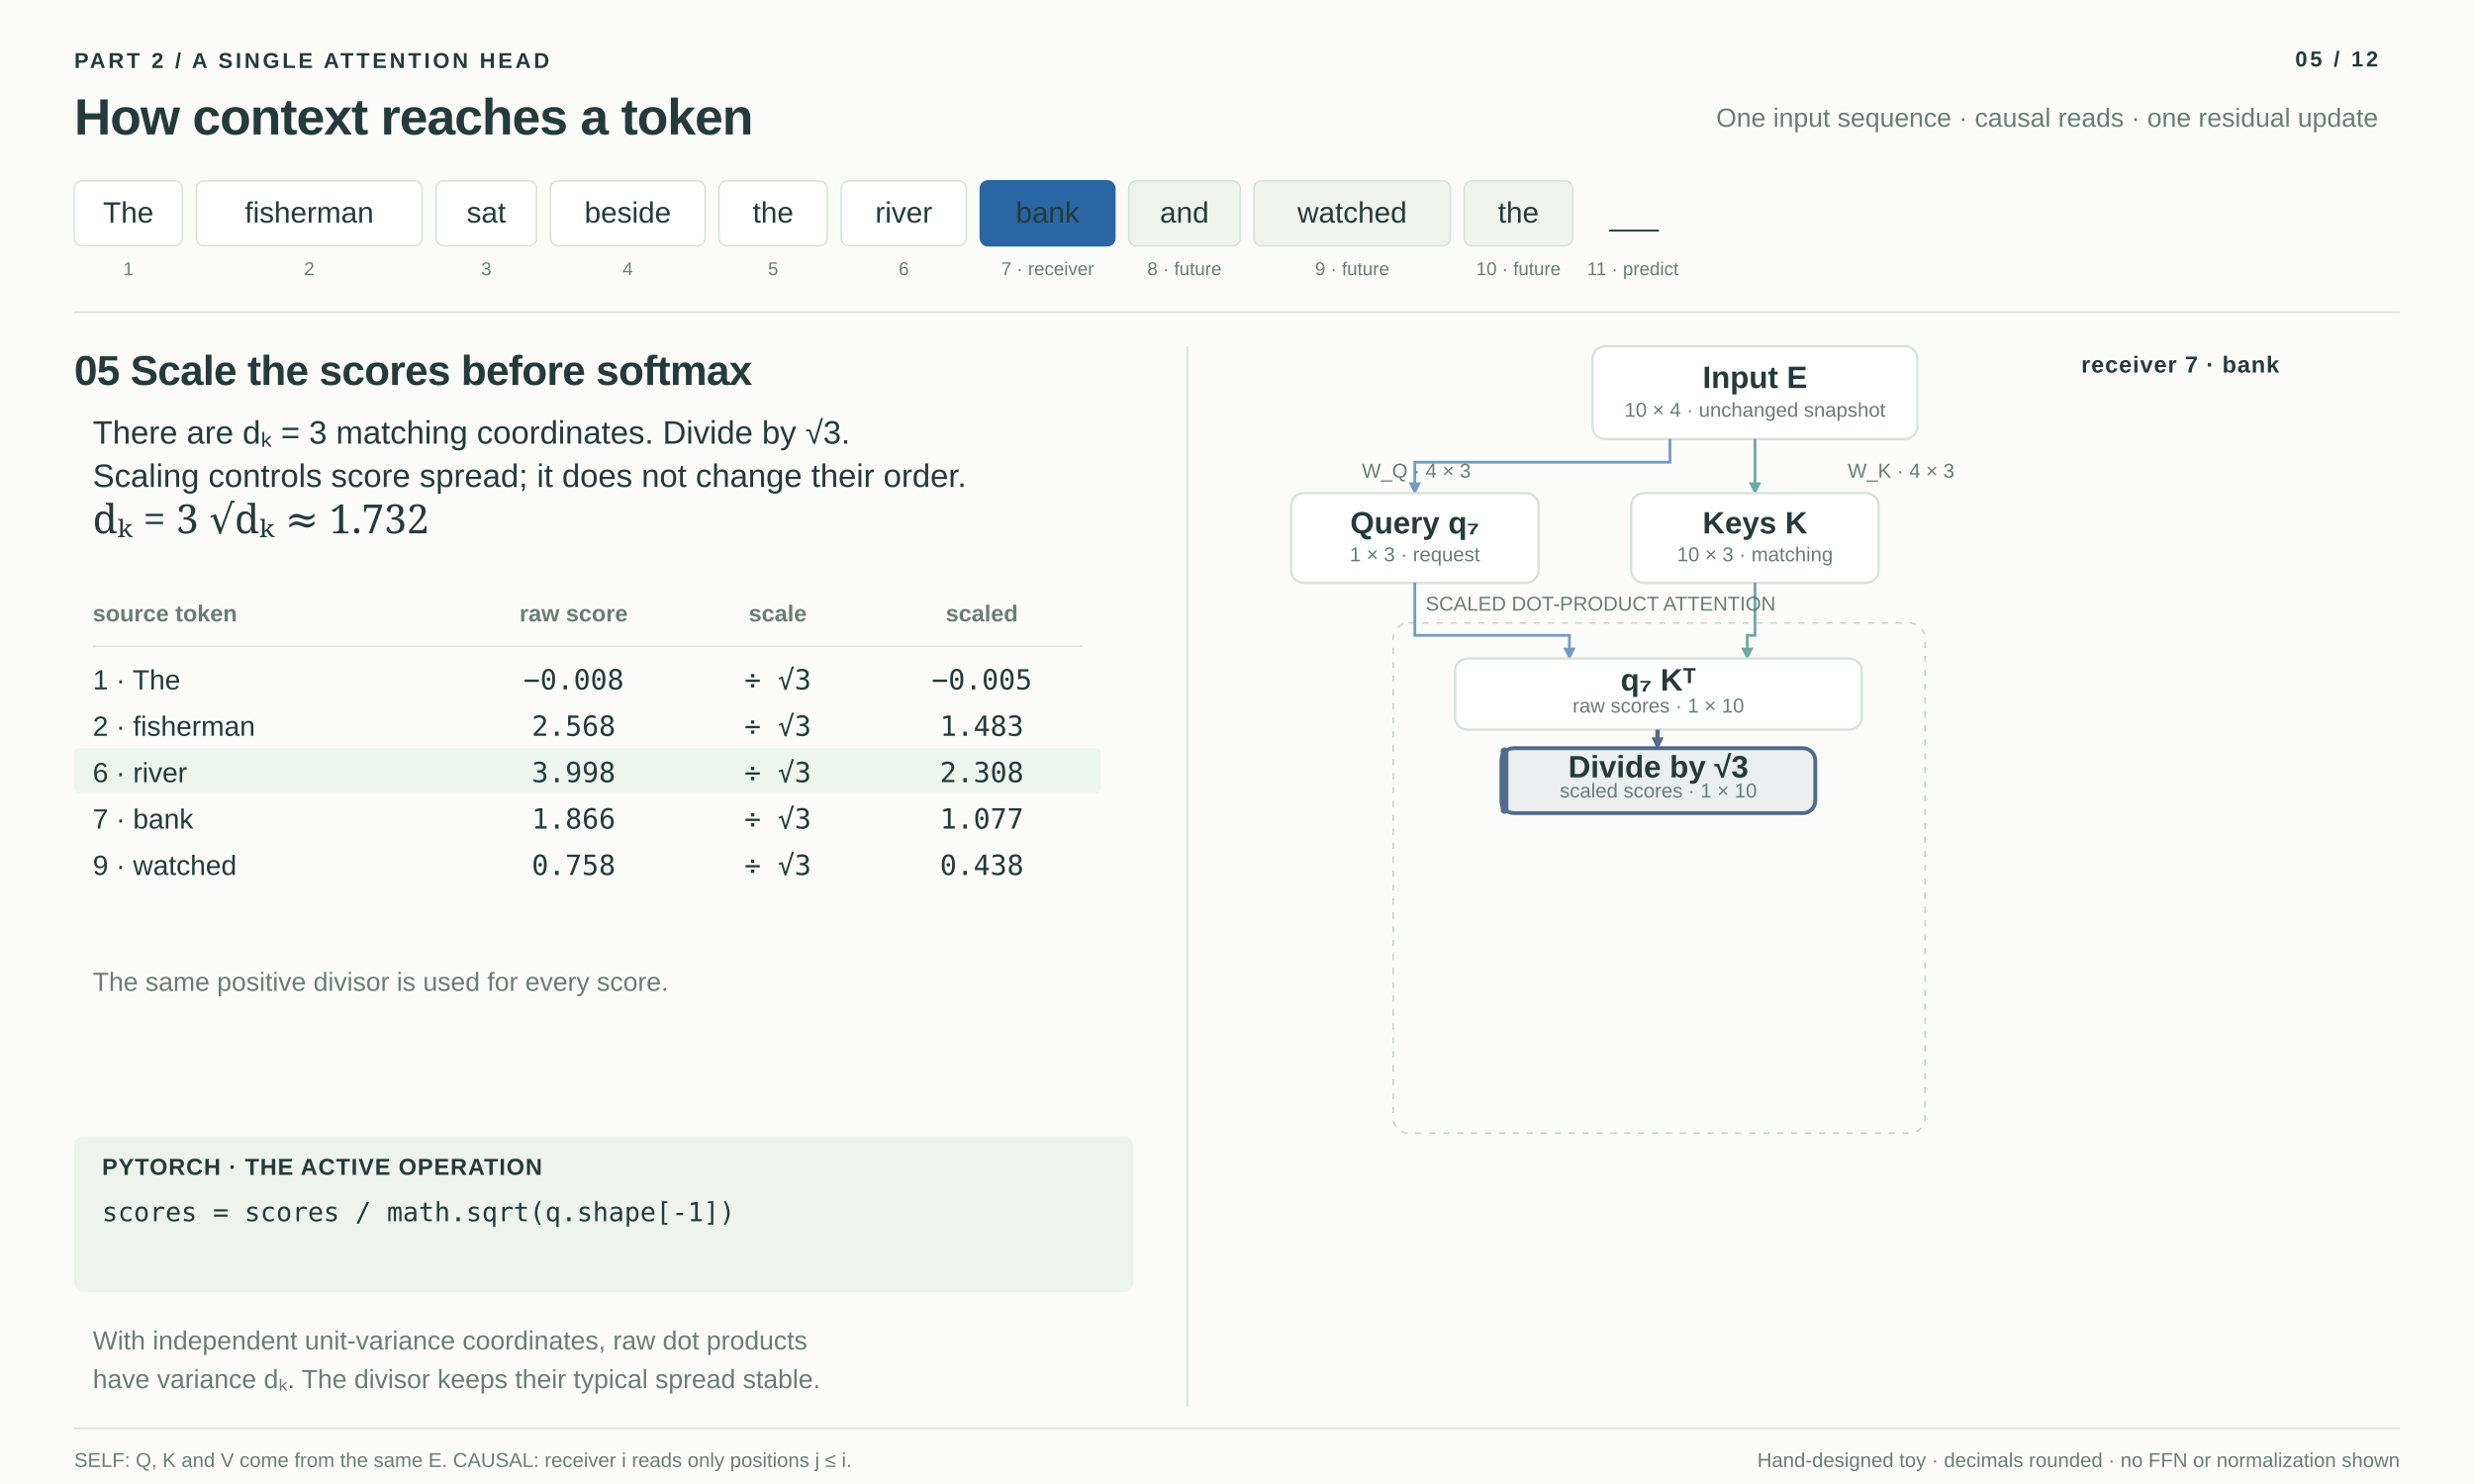
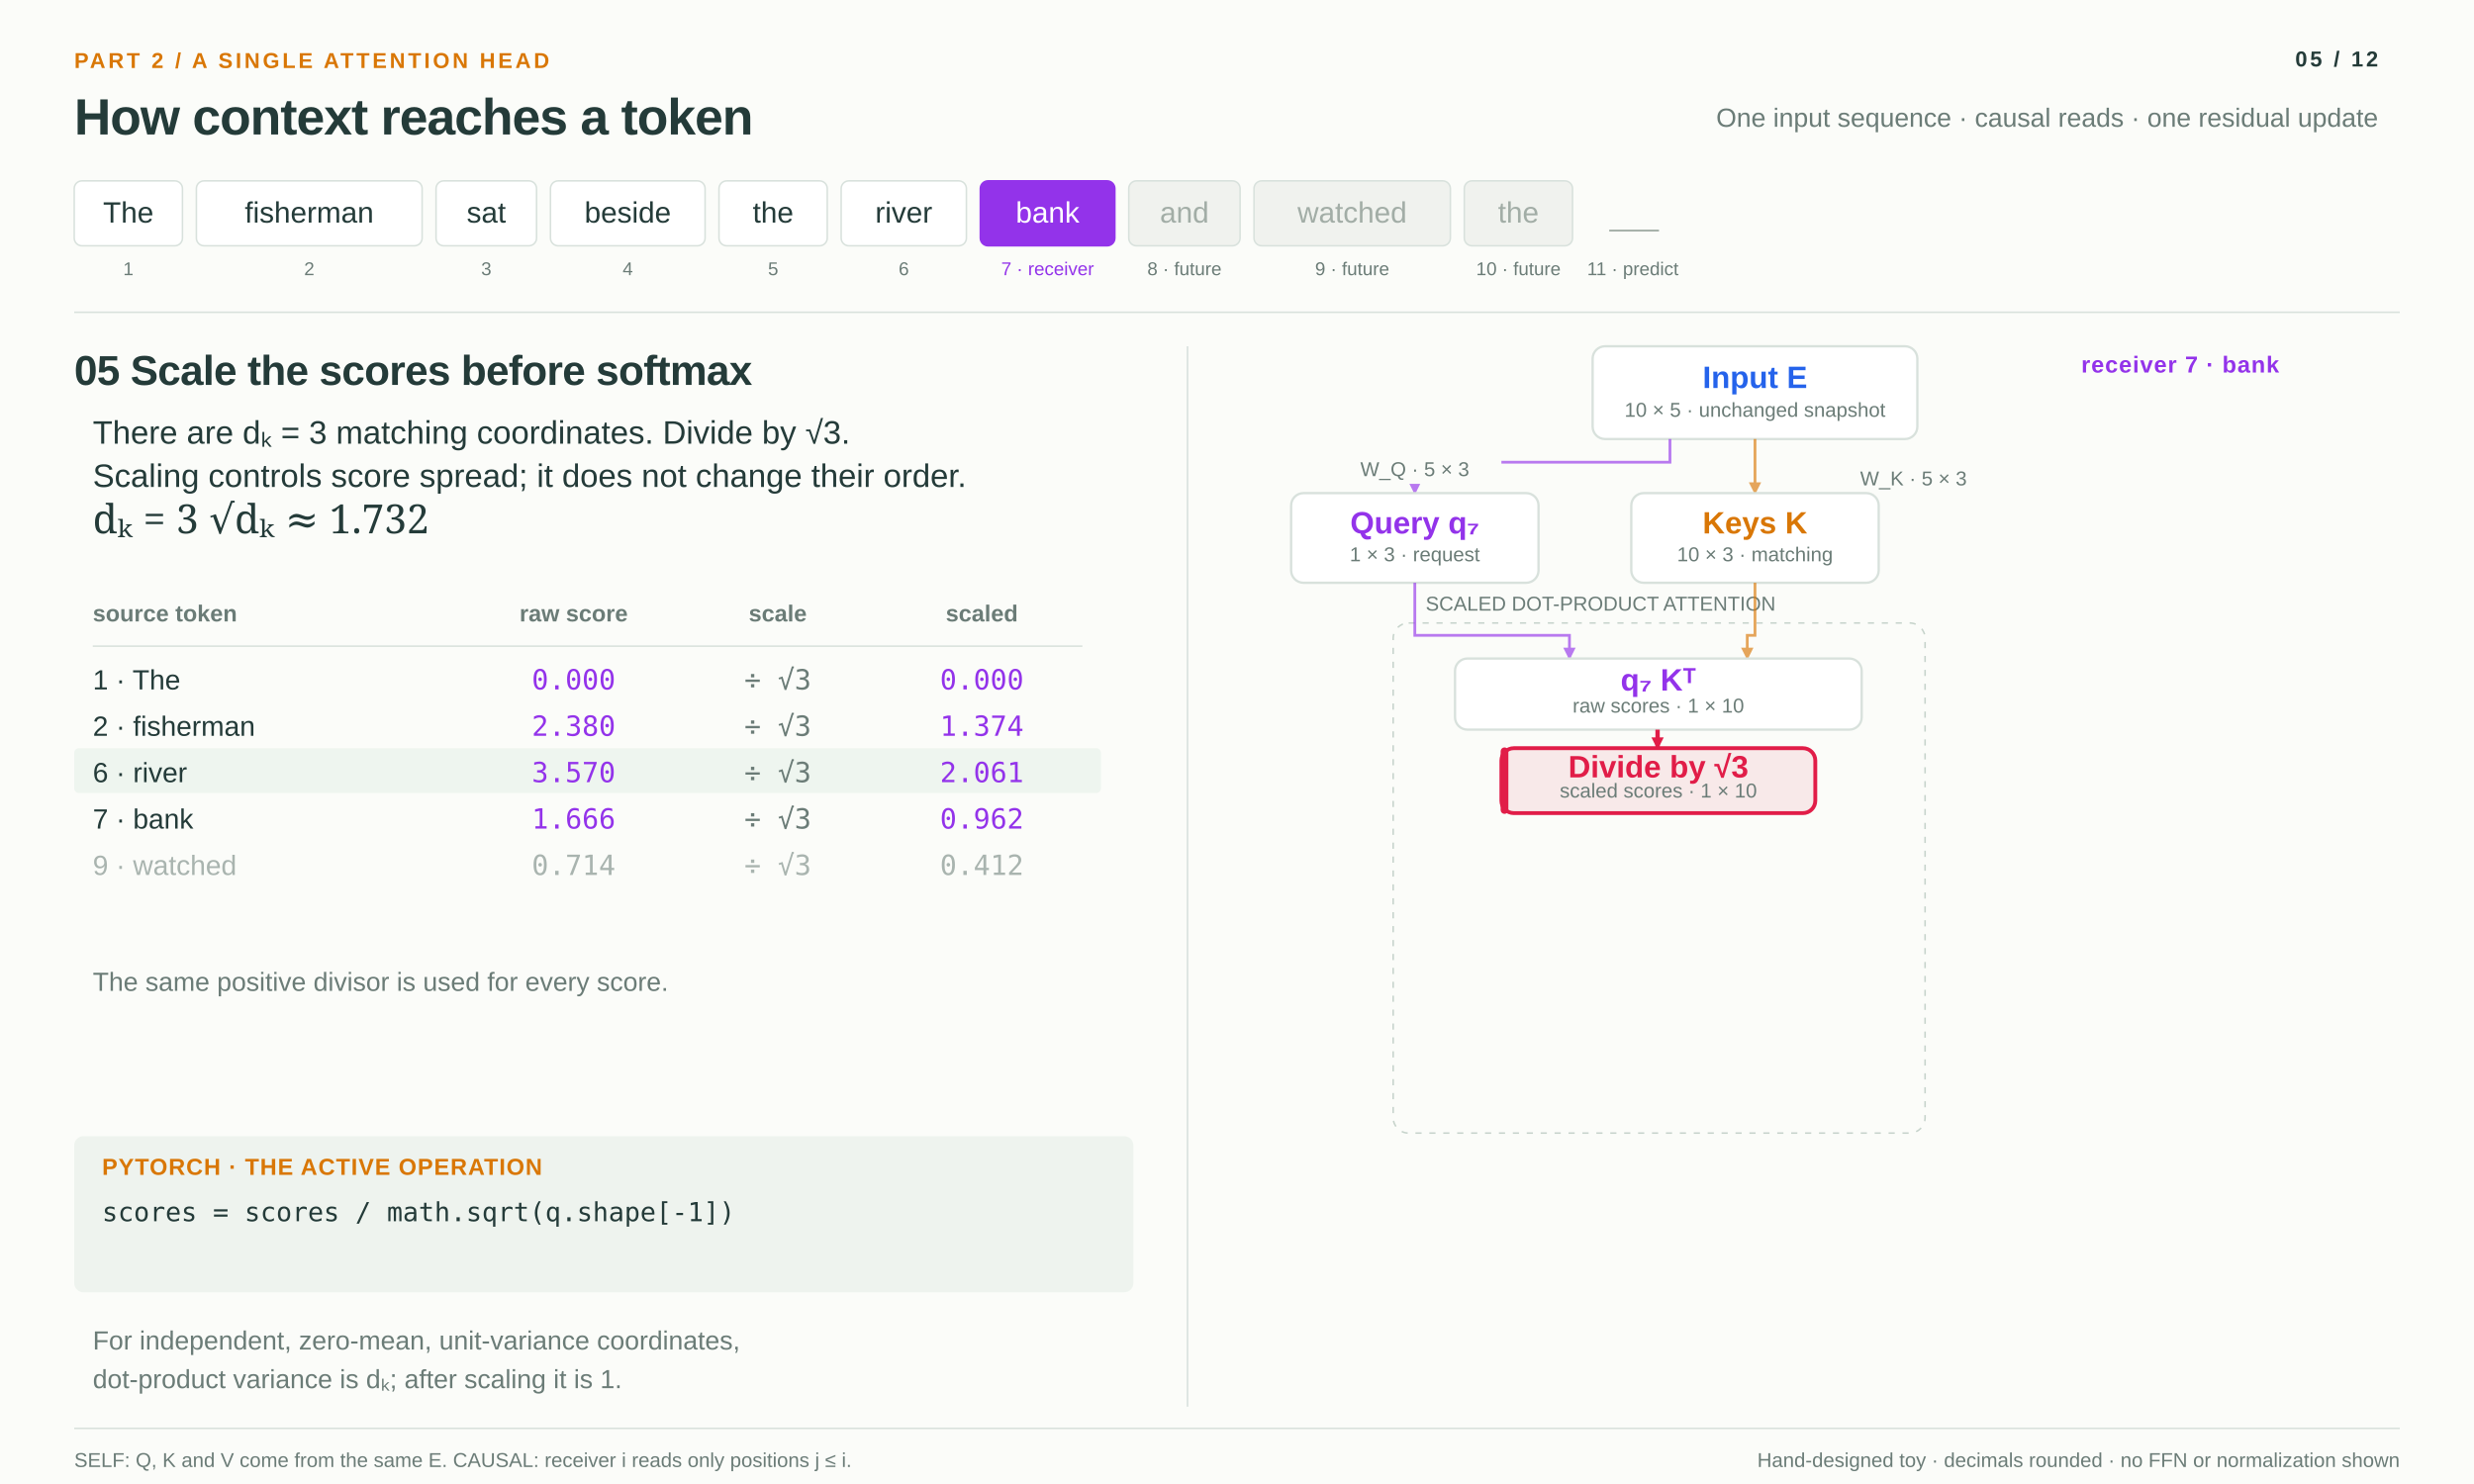
- <svg xmlns="http://www.w3.org/2000/svg" width="1600" height="960" viewBox="0 0 1600 960" role="img" aria-labelledby="stage-4-title stage-4-desc">
+ <svg xmlns="http://www.w3.org/2000/svg" id="stage-4-svg" width="1600" height="960" viewBox="0 0 1600 960" role="img" aria-labelledby="stage-4-title stage-4-desc">
  <defs>
    <marker id="stage-4-q" markerWidth="8" markerHeight="8" refX="7" refY="4" orient="auto" markerUnits="userSpaceOnUse">
-       <path d="M0 0 L8 4 L0 8 Z" fill="#2a65a4" />
+       <path d="M0 0 L8 4 L0 8 Z" fill="#9333ea" />
    </marker>
    <marker id="stage-4-k" markerWidth="8" markerHeight="8" refX="7" refY="4" orient="auto" markerUnits="userSpaceOnUse">
-       <path d="M0 0 L8 4 L0 8 Z" fill="#247c78" />
+       <path d="M0 0 L8 4 L0 8 Z" fill="#d97706" />
    </marker>
    <marker id="stage-4-v" markerWidth="8" markerHeight="8" refX="7" refY="4" orient="auto" markerUnits="userSpaceOnUse">
-       <path d="M0 0 L8 4 L0 8 Z" fill="#ae6825" />
+       <path d="M0 0 L8 4 L0 8 Z" fill="#0d9488" />
    </marker>
    <marker id="stage-4-a" markerWidth="8" markerHeight="8" refX="7" refY="4" orient="auto" markerUnits="userSpaceOnUse">
-       <path d="M0 0 L8 4 L0 8 Z" fill="#526b8c" />
+       <path d="M0 0 L8 4 L0 8 Z" fill="#e11d48" />
    </marker>
    <marker id="stage-4-m" markerWidth="8" markerHeight="8" refX="7" refY="4" orient="auto" markerUnits="userSpaceOnUse">
-       <path d="M0 0 L8 4 L0 8 Z" fill="#a36b2b" />
+       <path d="M0 0 L8 4 L0 8 Z" fill="#0d9488" />
    </marker>
    <marker id="stage-4-d" markerWidth="8" markerHeight="8" refX="7" refY="4" orient="auto" markerUnits="userSpaceOnUse">
-       <path d="M0 0 L8 4 L0 8 Z" fill="#357957" />
+       <path d="M0 0 L8 4 L0 8 Z" fill="#16a34a" />
    </marker>
    <marker id="stage-4-e" markerWidth="8" markerHeight="8" refX="7" refY="4" orient="auto" markerUnits="userSpaceOnUse">
-       <path d="M0 0 L8 4 L0 8 Z" fill="#485f59" />
+       <path d="M0 0 L8 4 L0 8 Z" fill="#2563eb" />
    </marker>
  </defs>
-   <style>text{font-family:'Avenir Next','Segoe UI',Arial,sans-serif;fill:#243b39}.eyebrow{font-size:14px;font-weight:700;letter-spacing:1.8px}.heading{font-size:33px;font-weight:600;letter-spacing:-.6px}.stage-title{font-size:27px;font-weight:600;letter-spacing:-.4px}.body{font-size:21px}.detail{font-size:17px;fill:#6b7c77}.axis{font-size:16px;fill:#6b7c77}.smallcap{font-size:15px;font-weight:700;letter-spacing:.6px}.formula{font-family:'STIX Two Text',Georgia,serif;font-size:26px}.number{font-family:'SFMono-Regular',Consolas,monospace;font-size:24px}.table-number{font-family:'SFMono-Regular',Consolas,monospace;font-size:18px}.table-label{font-size:18px}.table-head{font-size:15px;font-weight:600;fill:#6b7c77}.node-title{font-size:20px;font-weight:600}.node-caption{font-size:13px;fill:#6b7c77}.code{font-family:'SFMono-Regular',Consolas,monospace;font-size:17px}.token{font-size:19px}.position{font-size:12px;fill:#6b7c77}.tiny{font-size:13px;fill:#6b7c77}</style>
+   <style>#stage-4-svg text{font-family:'Avenir Next','Segoe UI',Arial,sans-serif;fill:#243b39}#stage-4-svg .eyebrow{font-size:14px;font-weight:700;letter-spacing:1.8px}#stage-4-svg .heading{font-size:33px;font-weight:600;letter-spacing:-.6px}#stage-4-svg .stage-title{font-size:27px;font-weight:600;letter-spacing:-.4px}#stage-4-svg .body{font-size:21px}#stage-4-svg .detail{font-size:17px;fill:#6b7c77}#stage-4-svg .axis{font-size:16px;fill:#6b7c77}#stage-4-svg .smallcap{font-size:15px;font-weight:700;letter-spacing:.6px}#stage-4-svg .formula{font-family:'STIX Two Text',Georgia,serif;font-size:26px}#stage-4-svg .number{font-family:'SFMono-Regular',Consolas,monospace;font-size:24px}#stage-4-svg .table-number{font-family:'SFMono-Regular',Consolas,monospace;font-size:18px}#stage-4-svg .table-label{font-size:18px}#stage-4-svg .table-head{font-size:15px;font-weight:600;fill:#6b7c77}#stage-4-svg .node-title{font-size:20px;font-weight:600}#stage-4-svg .node-caption{font-size:13px;fill:#6b7c77}#stage-4-svg .code{font-family:'SFMono-Regular',Consolas,monospace;font-size:17px}#stage-4-svg .token{font-size:19px}#stage-4-svg .position{font-size:12px;fill:#6b7c77}#stage-4-svg .tiny{font-size:13px;fill:#6b7c77}</style>
  <rect x="0" y="0" width="1600" height="960" rx="0" fill="#fbfcf9" stroke="none" />
-   <text x="48" y="44" class="eyebrow" fill="#247c78">PART 2 / A SINGLE ATTENTION HEAD</text>
+   <text x="48" y="44" class="eyebrow" style="fill:#d97706">PART 2 / A SINGLE ATTENTION HEAD</text>
  <text x="48" y="87" class="heading">How context reaches a token</text>
  <text x="1538" y="43" class="eyebrow" text-anchor="end">05 / 12</text>
  <text x="1538" y="82" class="detail" text-anchor="end">One input sequence · causal reads · one residual update</text>
  <rect x="48" y="117" width="70" height="42" rx="5" fill="white" stroke="#d8e1dc" />
-   <text x="83" y="144" class="token" text-anchor="middle" fill="#243b39">The</text>
+   <text x="83" y="144" class="token" text-anchor="middle" style="fill:#243b39">The</text>
  <text x="83" y="178" class="position" text-anchor="middle">1</text>
  <rect x="127" y="117" width="146" height="42" rx="5" fill="white" stroke="#d8e1dc" />
-   <text x="200" y="144" class="token" text-anchor="middle" fill="#243b39">fisherman</text>
+   <text x="200" y="144" class="token" text-anchor="middle" style="fill:#243b39">fisherman</text>
  <text x="200" y="178" class="position" text-anchor="middle">2</text>
  <rect x="282" y="117" width="65" height="42" rx="5" fill="white" stroke="#d8e1dc" />
-   <text x="314.5" y="144" class="token" text-anchor="middle" fill="#243b39">sat</text>
+   <text x="314.5" y="144" class="token" text-anchor="middle" style="fill:#243b39">sat</text>
  <text x="314.5" y="178" class="position" text-anchor="middle">3</text>
  <rect x="356" y="117" width="100" height="42" rx="5" fill="white" stroke="#d8e1dc" />
-   <text x="406" y="144" class="token" text-anchor="middle" fill="#243b39">beside</text>
+   <text x="406" y="144" class="token" text-anchor="middle" style="fill:#243b39">beside</text>
  <text x="406" y="178" class="position" text-anchor="middle">4</text>
  <rect x="465" y="117" width="70" height="42" rx="5" fill="white" stroke="#d8e1dc" />
-   <text x="500" y="144" class="token" text-anchor="middle" fill="#243b39">the</text>
+   <text x="500" y="144" class="token" text-anchor="middle" style="fill:#243b39">the</text>
  <text x="500" y="178" class="position" text-anchor="middle">5</text>
  <rect x="544" y="117" width="81" height="42" rx="5" fill="white" stroke="#d8e1dc" />
-   <text x="584.5" y="144" class="token" text-anchor="middle" fill="#243b39">river</text>
+   <text x="584.5" y="144" class="token" text-anchor="middle" style="fill:#243b39">river</text>
  <text x="584.5" y="178" class="position" text-anchor="middle">6</text>
-   <rect x="634" y="117" width="87" height="42" rx="5" fill="#2a65a4" stroke="#2a65a4" />
-   <text x="677.5" y="144" class="token" text-anchor="middle" fill="white">bank</text>
-   <text x="677.5" y="178" class="position" text-anchor="middle" fill="#2a65a4">7 · receiver</text>
+   <rect x="634" y="117" width="87" height="42" rx="5" fill="#9333ea" stroke="#9333ea" />
+   <text x="677.5" y="144" class="token" text-anchor="middle" style="fill:white">bank</text>
+   <text x="677.5" y="178" class="position" text-anchor="middle" style="fill:#9333ea">7 · receiver</text>
  <rect x="730" y="117" width="72" height="42" rx="5" fill="#f0f2ee" stroke="#d8e1dc" />
-   <text x="766" y="144" class="token" text-anchor="middle" fill="#a2ada6">and</text>
+   <text x="766" y="144" class="token" text-anchor="middle" style="fill:#a2ada6">and</text>
  <text x="766" y="178" class="position" text-anchor="middle">8 · future</text>
  <rect x="811" y="117" width="127" height="42" rx="5" fill="#f0f2ee" stroke="#d8e1dc" />
-   <text x="874.5" y="144" class="token" text-anchor="middle" fill="#a2ada6">watched</text>
+   <text x="874.5" y="144" class="token" text-anchor="middle" style="fill:#a2ada6">watched</text>
  <text x="874.5" y="178" class="position" text-anchor="middle">9 · future</text>
  <rect x="947" y="117" width="70" height="42" rx="5" fill="#f0f2ee" stroke="#d8e1dc" />
-   <text x="982" y="144" class="token" text-anchor="middle" fill="#a2ada6">the</text>
+   <text x="982" y="144" class="token" text-anchor="middle" style="fill:#a2ada6">the</text>
  <text x="982" y="178" class="position" text-anchor="middle">10 · future</text>
-   <text x="1041" y="146" class="token" fill="#a2ada6">___</text>
+   <text x="1041" y="146" class="token" style="fill:#a2ada6">___</text>
  <text x="1056" y="178" class="position" text-anchor="middle">11 · predict</text>
  <line x1="48" y1="202" x2="1552" y2="202" stroke="#d8e1dc" />
  <text x="48" y="249" class="stage-title">05   Scale the scores before softmax</text>
  <text x="60" y="287" class="body">There are dₖ = 3 matching coordinates. Divide by √3.</text>
  <text x="60" y="315" class="body">Scaling controls score spread; it does not change their order.</text>
  <text x="60" y="345" class="formula">dₖ = 3      √dₖ ≈ 1.732</text>
  <text x="60" y="402" class="table-head">source token</text>
  <text x="371" y="402" class="table-head" text-anchor="middle">raw score</text>
  <text x="503" y="402" class="table-head" text-anchor="middle">scale</text>
  <text x="635" y="402" class="table-head" text-anchor="middle">scaled</text>
  <line x1="60" y1="418" x2="700" y2="418" stroke="#d8e1dc" />
-   <text x="60" y="446" class="table-label" fill="#243b39">1 · The</text>
-   <text x="371" y="446" class="table-number" text-anchor="middle" fill="#2a65a4">−0.008</text>
-   <text x="503" y="446" class="table-number" text-anchor="middle" fill="#6b7c77">÷ √3</text>
-   <text x="635" y="446" class="table-number" text-anchor="middle" fill="#2a65a4">−0.005</text>
-   <text x="60" y="476" class="table-label" fill="#243b39">2 · fisherman</text>
-   <text x="371" y="476" class="table-number" text-anchor="middle" fill="#2a65a4">2.568</text>
-   <text x="503" y="476" class="table-number" text-anchor="middle" fill="#6b7c77">÷ √3</text>
-   <text x="635" y="476" class="table-number" text-anchor="middle" fill="#2a65a4">1.483</text>
+   <text x="60" y="446" class="table-label" style="fill:#243b39">1 · The</text>
+   <text x="371" y="446" class="table-number" text-anchor="middle" style="fill:#9333ea">0.000</text>
+   <text x="503" y="446" class="table-number" text-anchor="middle" style="fill:#6b7c77">÷ √3</text>
+   <text x="635" y="446" class="table-number" text-anchor="middle" style="fill:#9333ea">0.000</text>
+   <text x="60" y="476" class="table-label" style="fill:#243b39">2 · fisherman</text>
+   <text x="371" y="476" class="table-number" text-anchor="middle" style="fill:#9333ea">2.380</text>
+   <text x="503" y="476" class="table-number" text-anchor="middle" style="fill:#6b7c77">÷ √3</text>
+   <text x="635" y="476" class="table-number" text-anchor="middle" style="fill:#9333ea">1.374</text>
  <rect x="48" y="484" width="664" height="29" rx="3" fill="#eef5ef" stroke="none" />
-   <text x="60" y="506" class="table-label" fill="#243b39">6 · river</text>
-   <text x="371" y="506" class="table-number" text-anchor="middle" fill="#2a65a4">3.998</text>
-   <text x="503" y="506" class="table-number" text-anchor="middle" fill="#6b7c77">÷ √3</text>
-   <text x="635" y="506" class="table-number" text-anchor="middle" fill="#2a65a4">2.308</text>
-   <text x="60" y="536" class="table-label" fill="#243b39">7 · bank</text>
-   <text x="371" y="536" class="table-number" text-anchor="middle" fill="#2a65a4">1.866</text>
-   <text x="503" y="536" class="table-number" text-anchor="middle" fill="#6b7c77">÷ √3</text>
-   <text x="635" y="536" class="table-number" text-anchor="middle" fill="#2a65a4">1.077</text>
-   <text x="60" y="566" class="table-label" fill="#a9b4af">9 · watched</text>
-   <text x="371" y="566" class="table-number" text-anchor="middle" fill="#a9b4af">0.758</text>
-   <text x="503" y="566" class="table-number" text-anchor="middle" fill="#a9b4af">÷ √3</text>
-   <text x="635" y="566" class="table-number" text-anchor="middle" fill="#a9b4af">0.438</text>
+   <text x="60" y="506" class="table-label" style="fill:#243b39">6 · river</text>
+   <text x="371" y="506" class="table-number" text-anchor="middle" style="fill:#9333ea">3.570</text>
+   <text x="503" y="506" class="table-number" text-anchor="middle" style="fill:#6b7c77">÷ √3</text>
+   <text x="635" y="506" class="table-number" text-anchor="middle" style="fill:#9333ea">2.061</text>
+   <text x="60" y="536" class="table-label" style="fill:#243b39">7 · bank</text>
+   <text x="371" y="536" class="table-number" text-anchor="middle" style="fill:#9333ea">1.666</text>
+   <text x="503" y="536" class="table-number" text-anchor="middle" style="fill:#6b7c77">÷ √3</text>
+   <text x="635" y="536" class="table-number" text-anchor="middle" style="fill:#9333ea">0.962</text>
+   <text x="60" y="566" class="table-label" style="fill:#a9b4af">9 · watched</text>
+   <text x="371" y="566" class="table-number" text-anchor="middle" style="fill:#a9b4af">0.714</text>
+   <text x="503" y="566" class="table-number" text-anchor="middle" style="fill:#a9b4af">÷ √3</text>
+   <text x="635" y="566" class="table-number" text-anchor="middle" style="fill:#a9b4af">0.412</text>
  <text x="60" y="641" class="detail">The same positive divisor is used for every score.</text>
  <rect x="48" y="735" width="685" height="101" rx="6" fill="#eef3ee" stroke="none" />
-   <text x="66" y="760" class="smallcap" fill="#247c78">PYTORCH · THE ACTIVE OPERATION</text>
+   <text x="66" y="760" class="smallcap" style="fill:#d97706">PYTORCH · THE ACTIVE OPERATION</text>
  <text x="66" y="790" class="code">scores = scores / math.sqrt(q.shape[-1])</text>
-   <text x="60" y="873" class="detail">With independent unit-variance coordinates, raw dot products</text>
-   <text x="60" y="898" class="detail">have variance dₖ. The divisor keeps their typical spread stable.</text>
+   <text x="60" y="873" class="detail">For independent, zero-mean, unit-variance coordinates,</text>
+   <text x="60" y="898" class="detail">dot-product variance is dₖ; after scaling it is 1.</text>
  <line x1="768" y1="224" x2="768" y2="910" stroke="#d8e1dc" />
  <g class="node" data-node="input">
    <rect x="1030" y="224" width="210" height="60" rx="8" fill="#ffffff" stroke="#d8e1dc" stroke-width="1.5" />
-     <text x="1135" y="251" class="node-title" text-anchor="middle" fill="#485f59">Input E</text>
-     <text x="1135" y="269.6" class="node-caption" text-anchor="middle">10 × 4 · unchanged snapshot</text>
+     <text x="1135" y="251" class="node-title" text-anchor="middle" style="fill:#2563eb">Input E</text>
+     <text x="1135" y="269.6" class="node-caption" text-anchor="middle">10 × 5 · unchanged snapshot</text>
  </g>
-   <text x="1474" y="241" class="smallcap" fill="#2a65a4" text-anchor="end">receiver 7 · bank</text>
-   <path d="M1080 284 V299 H915 V319" fill="none" stroke="#2a65a4" stroke-width="1.8" opacity="0.65" marker-end="url(#stage-4-q)" />
-   <path d="M1135 284 V319" fill="none" stroke="#247c78" stroke-width="1.8" opacity="0.65" marker-end="url(#stage-4-k)" />
-   <text x="916" y="309" class="tiny" text-anchor="middle">W_Q · 4 × 3</text>
-   <text x="1195" y="309" class="tiny">W_K · 4 × 3</text>
+   <text x="1474" y="241" class="smallcap" style="fill:#9333ea" text-anchor="end">receiver 7 · bank</text>
+   <path d="M1080 284 V299 H915 V319" fill="none" stroke="#9333ea" stroke-width="1.8" opacity="0.65" marker-end="url(#stage-4-q)" />
+   <path d="M1135 284 V319" fill="none" stroke="#d97706" stroke-width="1.8" opacity="0.65" marker-end="url(#stage-4-k)" />
+   <rect x="859" y="292" width="112" height="21" rx="0" fill="#fbfcf9" stroke="none" />
+   <text x="915" y="308" class="tiny" text-anchor="middle">W_Q · 5 × 3</text>
+   <text x="1203" y="314" class="tiny">W_K · 5 × 3</text>
  <g class="node" data-node="q">
    <rect x="835" y="319" width="160" height="58" rx="8" fill="#ffffff" stroke="#d8e1dc" stroke-width="1.5" />
-     <text x="915" y="345.1" class="node-title" text-anchor="middle" fill="#2a65a4">Query q₇</text>
+     <text x="915" y="345.1" class="node-title" text-anchor="middle" style="fill:#9333ea">Query q₇</text>
    <text x="915" y="363.08" class="node-caption" text-anchor="middle">1 × 3 · request</text>
  </g>
  <g class="node" data-node="k">
    <rect x="1055" y="319" width="160" height="58" rx="8" fill="#ffffff" stroke="#d8e1dc" stroke-width="1.5" />
-     <text x="1135" y="345.1" class="node-title" text-anchor="middle" fill="#247c78">Keys K</text>
+     <text x="1135" y="345.1" class="node-title" text-anchor="middle" style="fill:#d97706">Keys K</text>
    <text x="1135" y="363.08" class="node-caption" text-anchor="middle">10 × 3 · matching</text>
  </g>
  <rect x="901" y="403" width="344" height="330" rx="10" fill="none" stroke="#c6d3cb" stroke-dasharray="4 5" />
  <text x="922" y="395" class="tiny">SCALED DOT-PRODUCT ATTENTION</text>
-   <path d="M915 377 V411 H1015 V426" fill="none" stroke="#2a65a4" stroke-width="1.8" opacity="0.65" marker-end="url(#stage-4-q)" />
-   <path d="M1135 377 V411 H1130 V426" fill="none" stroke="#247c78" stroke-width="1.8" opacity="0.65" marker-end="url(#stage-4-k)" />
+   <path d="M915 377 V411 H1015 V426" fill="none" stroke="#9333ea" stroke-width="1.8" opacity="0.65" marker-end="url(#stage-4-q)" />
+   <path d="M1135 377 V411 H1130 V426" fill="none" stroke="#d97706" stroke-width="1.8" opacity="0.65" marker-end="url(#stage-4-k)" />
  <g class="node" data-node="score">
    <rect x="941" y="426" width="263" height="46" rx="8" fill="#ffffff" stroke="#d8e1dc" stroke-width="1.5" />
-     <text x="1072.5" y="446.7" class="node-title" text-anchor="middle" fill="#2a65a4">q₇ Kᵀ</text>
+     <text x="1072.5" y="446.7" class="node-title" text-anchor="middle" style="fill:#9333ea">q₇ Kᵀ</text>
    <text x="1072.5" y="460.96" class="node-caption" text-anchor="middle">raw scores · 1 × 10</text>
  </g>
-   <path d="M1072 472 V484" fill="none" stroke="#526b8c" stroke-width="2.8" opacity="1" marker-end="url(#stage-4-a)" />
+   <path d="M1072 472 V484" fill="none" stroke="#e11d48" stroke-width="2.8" opacity="1" marker-end="url(#stage-4-a)" />
  <g class="node" data-node="scale">
-     <rect x="971" y="484" width="203" height="42" rx="8" fill="#526b8c15" stroke="#526b8c" stroke-width="2.5" />
-     <rect x="971" y="484" width="4" height="42" rx="2" fill="#526b8c" stroke="#526b8c" />
-     <text x="1072.5" y="502.9" class="node-title" text-anchor="middle" fill="#526b8c">Divide by √3</text>
+     <rect x="971" y="484" width="203" height="42" rx="8" fill="#e11d4815" stroke="#e11d48" stroke-width="2.5" />
+     <rect x="971" y="484" width="4" height="42" rx="2" fill="#e11d48" stroke="#e11d48" />
+     <text x="1072.5" y="502.9" class="node-title" text-anchor="middle" style="fill:#e11d48">Divide by √3</text>
    <text x="1072.5" y="515.92" class="node-caption" text-anchor="middle">scaled scores · 1 × 10</text>
  </g>
  <line x1="48" y1="924" x2="1552" y2="924" stroke="#d8e1dc" />
  <text x="48" y="949" class="tiny">SELF: Q, K and V come from the same E.   CAUSAL: receiver i reads only positions j ≤ i.</text>
  <text x="1552" y="949" class="tiny" text-anchor="end">Hand-designed toy · decimals rounded · no FFN or normalization shown</text>
</svg>
